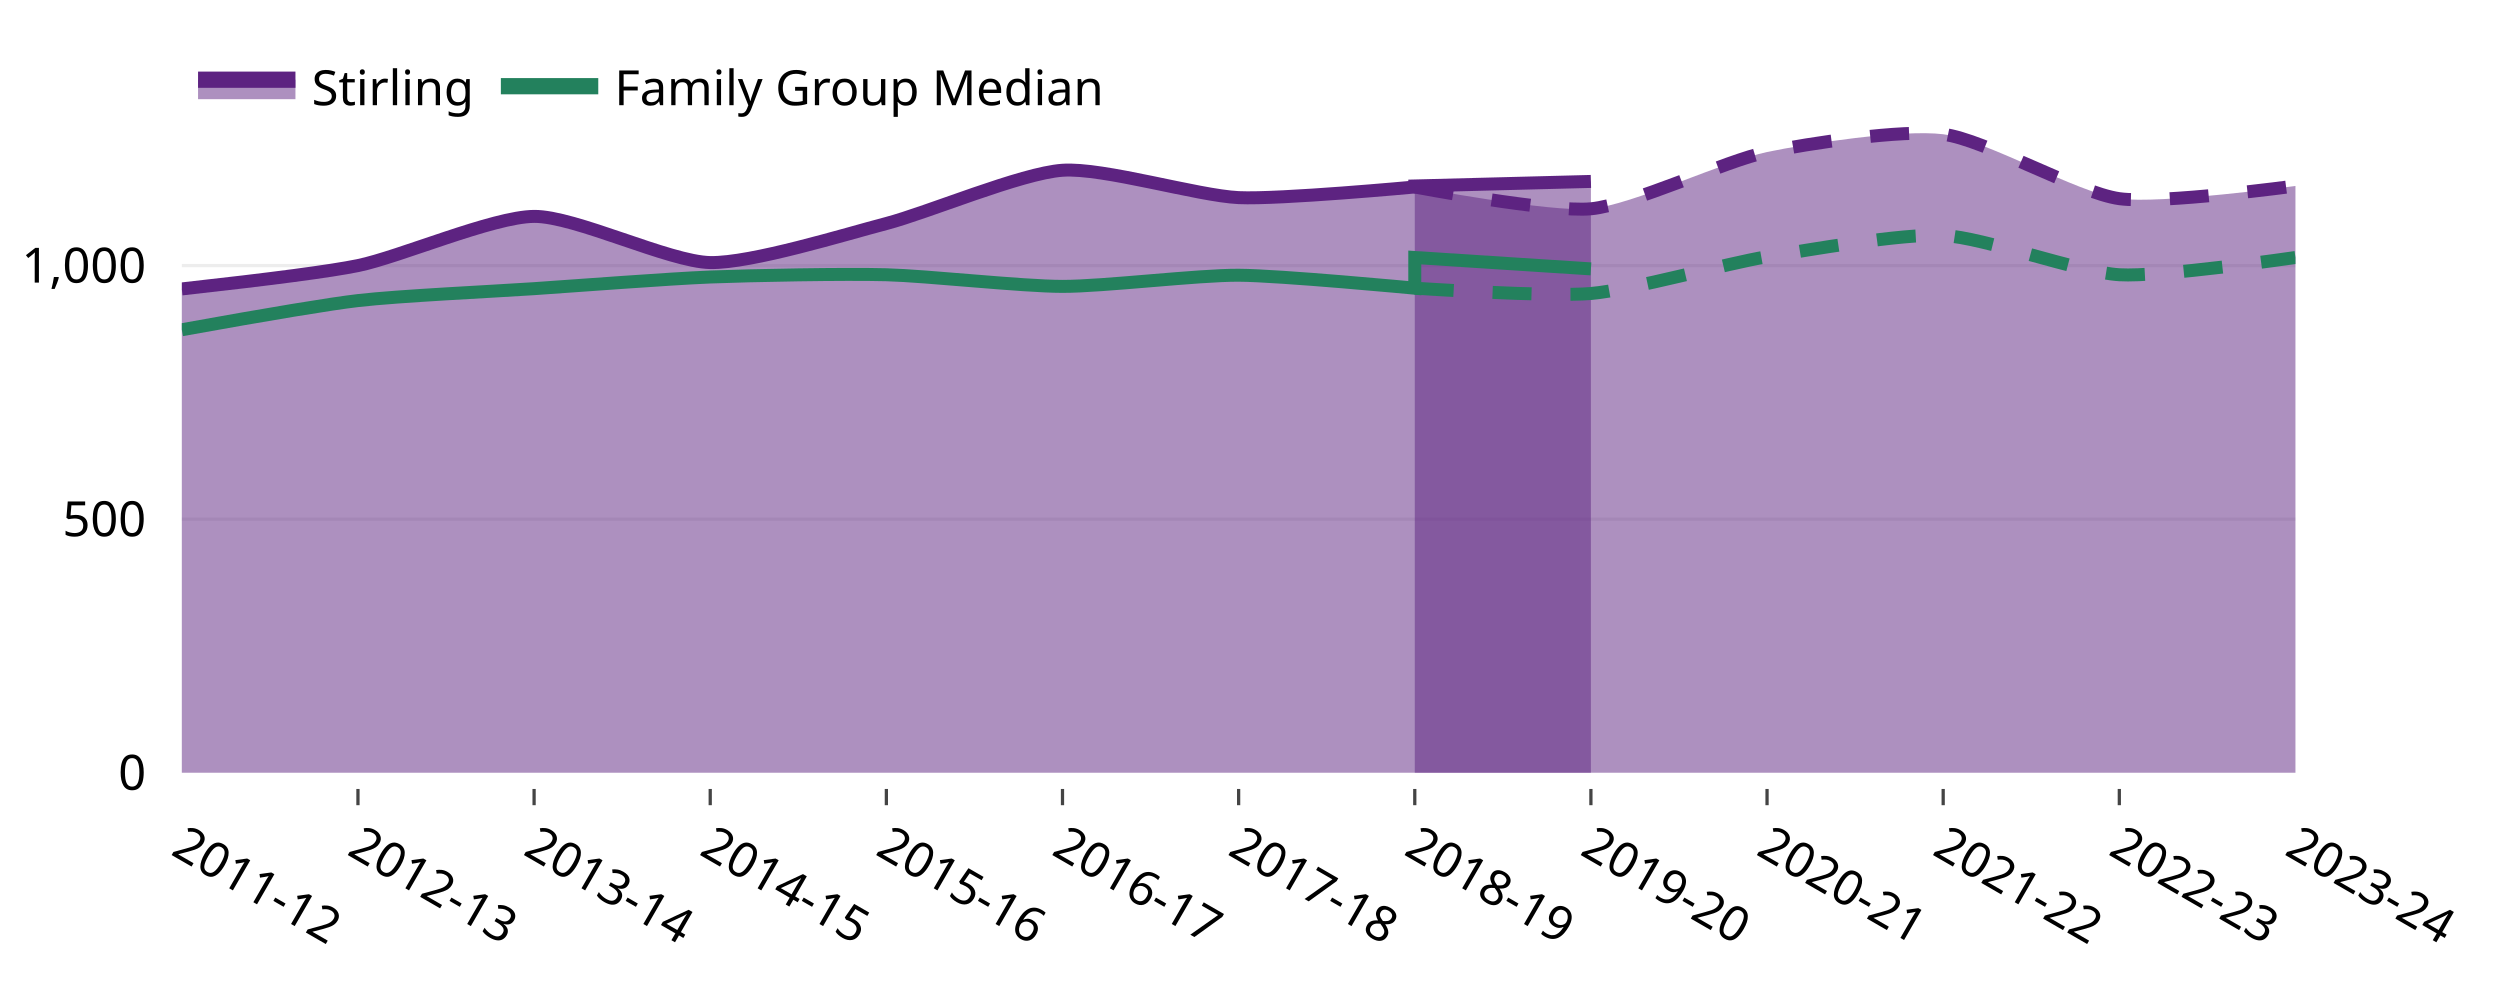
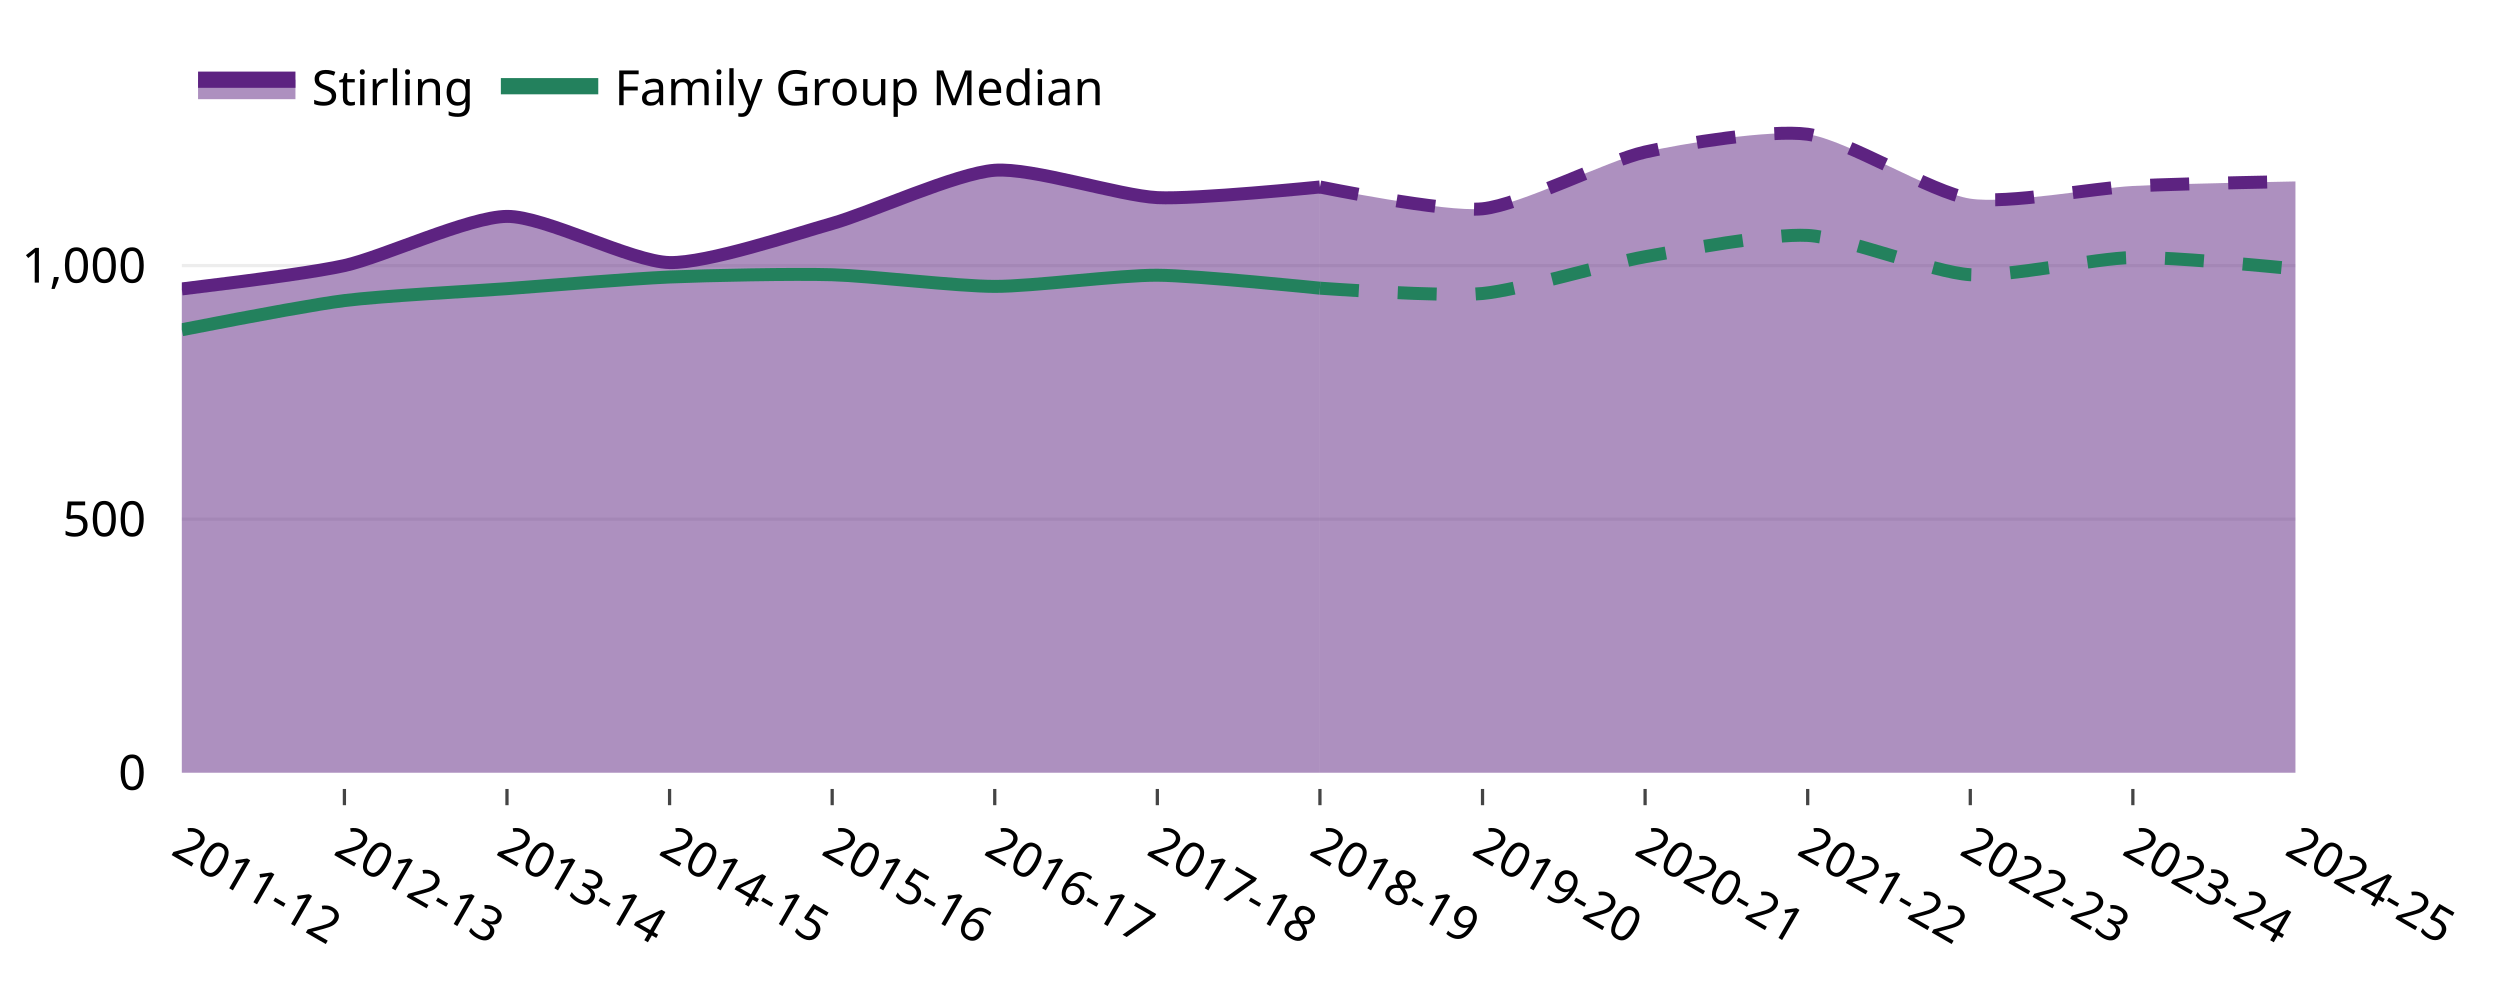
<svg xmlns="http://www.w3.org/2000/svg" class="main-svg" width="770" height="305" style="" viewBox="0 0 770 305">
  <rect x="0" y="0" width="770" height="305" style="fill: rgb(255, 255, 255); fill-opacity: 1;" />
-   <defs id="defs-52a901">
+   <defs id="defs-5ff7f1">
    <g class="clips">
-       <clipPath id="clip52a901xyplot" class="plotclip">
+       <clipPath id="clip5ff7f1xyplot" class="plotclip">
        <rect width="651" height="207" />
      </clipPath>
-       <clipPath class="axesclip" id="clip52a901x">
+       <clipPath class="axesclip" id="clip5ff7f1x">
        <rect x="56" y="0" width="651" height="305" />
      </clipPath>
-       <clipPath class="axesclip" id="clip52a901y">
+       <clipPath class="axesclip" id="clip5ff7f1y">
        <rect x="0" y="31" width="770" height="207" />
      </clipPath>
-       <clipPath class="axesclip" id="clip52a901xy">
+       <clipPath class="axesclip" id="clip5ff7f1xy">
        <rect x="56" y="31" width="651" height="207" />
      </clipPath>
    </g>
    <g class="gradients" />
    <g class="patterns" />
  </defs>
  <g class="bglayer">
    <rect class="bg" x="46" y="21" width="671" height="227" style="fill: rgb(0, 0, 0); fill-opacity: 0; stroke-width: 0;" />
  </g>
  <g class="layer-below">
    <g class="imagelayer" />
    <g class="shapelayer" />
  </g>
  <g class="cartesianlayer">
    <g class="subplot xy">
      <g class="layer-subplot">
        <g class="shapelayer" />
        <g class="imagelayer" />
      </g>
      <g class="minor-gridlayer">
        <g class="x" />
        <g class="y" />
      </g>
      <g class="gridlayer">
        <g class="x">
-           <path class="xgrid crisp" transform="translate(110.25,0)" d="M0,31v207" style="stroke: rgb(255, 255, 255); stroke-opacity: 1; stroke-width: 1px;" />
-           <path class="xgrid crisp" transform="translate(164.5,0)" d="M0,31v207" style="stroke: rgb(255, 255, 255); stroke-opacity: 1; stroke-width: 1px;" />
-           <path class="xgrid crisp" transform="translate(218.75,0)" d="M0,31v207" style="stroke: rgb(255, 255, 255); stroke-opacity: 1; stroke-width: 1px;" />
-           <path class="xgrid crisp" transform="translate(273,0)" d="M0,31v207" style="stroke: rgb(255, 255, 255); stroke-opacity: 1; stroke-width: 1px;" />
-           <path class="xgrid crisp" transform="translate(327.25,0)" d="M0,31v207" style="stroke: rgb(255, 255, 255); stroke-opacity: 1; stroke-width: 1px;" />
-           <path class="xgrid crisp" transform="translate(381.5,0)" d="M0,31v207" style="stroke: rgb(255, 255, 255); stroke-opacity: 1; stroke-width: 1px;" />
-           <path class="xgrid crisp" transform="translate(435.75,0)" d="M0,31v207" style="stroke: rgb(255, 255, 255); stroke-opacity: 1; stroke-width: 1px;" />
-           <path class="xgrid crisp" transform="translate(490,0)" d="M0,31v207" style="stroke: rgb(255, 255, 255); stroke-opacity: 1; stroke-width: 1px;" />
-           <path class="xgrid crisp" transform="translate(544.25,0)" d="M0,31v207" style="stroke: rgb(255, 255, 255); stroke-opacity: 1; stroke-width: 1px;" />
-           <path class="xgrid crisp" transform="translate(598.5,0)" d="M0,31v207" style="stroke: rgb(255, 255, 255); stroke-opacity: 1; stroke-width: 1px;" />
-           <path class="xgrid crisp" transform="translate(652.75,0)" d="M0,31v207" style="stroke: rgb(255, 255, 255); stroke-opacity: 1; stroke-width: 1px;" />
+           <path class="xgrid crisp" transform="translate(106.08,0)" d="M0,31v207" style="stroke: rgb(255, 255, 255); stroke-opacity: 1; stroke-width: 1px;" />
+           <path class="xgrid crisp" transform="translate(156.15,0)" d="M0,31v207" style="stroke: rgb(255, 255, 255); stroke-opacity: 1; stroke-width: 1px;" />
+           <path class="xgrid crisp" transform="translate(206.23,0)" d="M0,31v207" style="stroke: rgb(255, 255, 255); stroke-opacity: 1; stroke-width: 1px;" />
+           <path class="xgrid crisp" transform="translate(256.31,0)" d="M0,31v207" style="stroke: rgb(255, 255, 255); stroke-opacity: 1; stroke-width: 1px;" />
+           <path class="xgrid crisp" transform="translate(306.38,0)" d="M0,31v207" style="stroke: rgb(255, 255, 255); stroke-opacity: 1; stroke-width: 1px;" />
+           <path class="xgrid crisp" transform="translate(356.46,0)" d="M0,31v207" style="stroke: rgb(255, 255, 255); stroke-opacity: 1; stroke-width: 1px;" />
+           <path class="xgrid crisp" transform="translate(406.54,0)" d="M0,31v207" style="stroke: rgb(255, 255, 255); stroke-opacity: 1; stroke-width: 1px;" />
+           <path class="xgrid crisp" transform="translate(456.62,0)" d="M0,31v207" style="stroke: rgb(255, 255, 255); stroke-opacity: 1; stroke-width: 1px;" />
+           <path class="xgrid crisp" transform="translate(506.69,0)" d="M0,31v207" style="stroke: rgb(255, 255, 255); stroke-opacity: 1; stroke-width: 1px;" />
+           <path class="xgrid crisp" transform="translate(556.77,0)" d="M0,31v207" style="stroke: rgb(255, 255, 255); stroke-opacity: 1; stroke-width: 1px;" />
+           <path class="xgrid crisp" transform="translate(606.85,0)" d="M0,31v207" style="stroke: rgb(255, 255, 255); stroke-opacity: 1; stroke-width: 1px;" />
+           <path class="xgrid crisp" transform="translate(656.92,0)" d="M0,31v207" style="stroke: rgb(255, 255, 255); stroke-opacity: 1; stroke-width: 1px;" />
        </g>
        <g class="y">
          <path class="ygrid crisp" transform="translate(0,159.9)" d="M56,0h651" style="stroke: rgb(237, 237, 237); stroke-opacity: 1; stroke-width: 1px;" />
          <path class="ygrid crisp" transform="translate(0,81.8)" d="M56,0h651" style="stroke: rgb(237, 237, 237); stroke-opacity: 1; stroke-width: 1px;" />
        </g>
      </g>
      <g class="zerolinelayer">
        <path class="yzl zl crisp" transform="translate(0,238)" d="M56,0h651" style="stroke: rgb(255, 255, 255); stroke-opacity: 1; stroke-width: 2px;" />
      </g>
      <g class="layer-between">
        <g class="shapelayer" />
        <g class="imagelayer" />
      </g>
      <path class="xlines-below" />
      <path class="ylines-below" />
      <g class="overlines-below" />
      <g class="xaxislayer-below" />
      <g class="yaxislayer-below" />
      <g class="overaxes-below" />
      <g class="overplot">
-         <g class="xy" transform="translate(56,31)" clip-path="url(#clip52a901xyplot)">
+         <g class="xy" transform="translate(56,31)" clip-path="url(#clip5ff7f1xyplot)">
          <g class="scatterlayer mlayer">
-             <g class="trace scatter trace8cec82" style="stroke-miterlimit: 2;">
+             <g class="trace scatter traced6fea6" style="stroke-miterlimit: 2;">
              <g class="fills">
                <g>
-                   <path class="js-fill" d="M434,207L0,207L0,57.99Q41.68,53.37 54.25,50.8C67,48.19 95.83,35.75 108.5,35.65C121.14,35.55 150.06,49.63 162.75,49.87C175.38,50.11 204.4,41.14 217,37.84C229.72,34.51 258.49,22.33 271.25,21.44C283.81,20.56 312.81,29.27 325.5,29.87C338.13,30.46 379.75,26.59 379.75,26.59C379.75,26.59 379.75,26.59 379.75,26.59C379.75,26.59 379.75,26.28 379.75,26.28C379.75,26.28 379.75,26.28 379.75,26.28Q379.75,26.28 434,24.88" style="fill: rgb(93, 35, 129); fill-opacity: 0.5; stroke-width: 0;" />
+                   <path class="js-fill" d="M350.54,207L0,207L0,57.99Q38.49,53.37 50.08,50.8C61.86,48.19 88.45,35.75 100.15,35.65C111.82,35.55 138.51,49.63 150.23,49.87C161.88,50.11 188.69,41.13 200.31,37.84C212.06,34.51 238.59,22.32 250.38,21.44C261.96,20.57 288.74,29.28 300.46,29.87C312.11,30.46 350.54,26.59 350.54,26.59Q350.54,26.59 350.54,26.59" style="fill: rgb(93, 35, 129); fill-opacity: 0.5; stroke-width: 0;" />
                </g>
              </g>
              <g class="errorbars" />
              <g class="lines">
-                 <path class="js-line" d="M0,57.99Q41.68,53.37 54.25,50.8C67,48.19 95.83,35.75 108.5,35.65C121.14,35.55 150.06,49.63 162.75,49.87C175.38,50.11 204.4,41.14 217,37.84C229.72,34.51 258.49,22.33 271.25,21.44C283.81,20.56 312.81,29.27 325.5,29.87C338.13,30.46 379.75,26.59 379.75,26.59C379.75,26.59 379.75,26.59 379.75,26.59C379.75,26.59 379.75,26.28 379.75,26.28C379.75,26.28 379.75,26.28 379.75,26.28Q379.75,26.28 434,24.88" style="vector-effect: none; fill: none; stroke: rgb(93, 35, 129); stroke-opacity: 1; stroke-width: 4px; opacity: 1;" />
-               </g>
-               <g class="points" />
-               <g class="text" />
-             </g>
-             <g class="trace scatter trace6d41d6" style="stroke-miterlimit: 2;">
+                 <path class="js-line" d="M0,57.99Q38.49,53.37 50.08,50.8C61.86,48.19 88.45,35.75 100.15,35.65C111.82,35.55 138.51,49.63 150.23,49.87C161.88,50.11 188.69,41.13 200.31,37.84C212.06,34.51 238.59,22.32 250.38,21.44C261.96,20.57 288.74,29.28 300.46,29.87C312.11,30.46 350.54,26.59 350.54,26.59Q350.54,26.59 350.54,26.59" style="vector-effect: none; fill: none; stroke: rgb(93, 35, 129); stroke-opacity: 1; stroke-width: 4px; opacity: 1;" />
+               </g>
+               <g class="points" />
+               <g class="text" />
+             </g>
+             <g class="trace scatter trace2a9458" style="stroke-miterlimit: 2;">
              <g class="fills">
                <g>
-                   <path class="js-fill" d="M651,207L379.75,207L379.75,26.59Q379.75,26.59 379.75,26.59C379.75,26.59 421.47,34.5 434,33.31C446.79,32.1 475.45,18.5 488.25,15.82C500.77,13.2 530.02,8.78 542.5,10.35C555.35,11.96 583.9,28.39 596.75,30.19C609.22,31.94 651,26.28 651,26.28Q651,26.28 651,26.28" style="fill: rgb(93, 35, 129); fill-opacity: 0.5; stroke-width: 0;" />
+                   <path class="js-fill" d="M651,207L350.54,207L350.54,26.59Q350.54,26.59 350.54,26.59C350.54,26.59 389.07,34.48 400.62,33.31C412.45,32.11 438.85,18.5 450.69,15.82C462.23,13.21 489.27,8.8 500.77,10.35C512.66,11.95 538.95,28.4 550.85,30.19C562.34,31.92 589.23,26.9 600.92,26.28Q612.6,25.66 651,24.88" style="fill: rgb(93, 35, 129); fill-opacity: 0.5; stroke-width: 0;" />
                </g>
              </g>
              <g class="errorbars" />
              <g class="lines">
-                 <path class="js-line" d="M379.75,26.59Q379.75,26.59 379.75,26.59C379.75,26.59 421.47,34.5 434,33.31C446.79,32.1 475.45,18.5 488.25,15.82C500.77,13.2 530.02,8.78 542.5,10.35C555.35,11.96 583.9,28.39 596.75,30.19C609.22,31.94 651,26.28 651,26.28Q651,26.28 651,26.28" style="vector-effect: none; fill: none; stroke: rgb(93, 35, 129); stroke-opacity: 1; stroke-dasharray: 12px, 12px; stroke-width: 4px; opacity: 1;" />
-               </g>
-               <g class="points" />
-               <g class="text" />
-             </g>
-             <g class="trace scatter trace5f63b0" style="stroke-miterlimit: 2; opacity: 1;">
+                 <path class="js-line" d="M350.54,26.59Q350.54,26.59 350.54,26.59C350.54,26.59 389.07,34.48 400.62,33.31C412.45,32.11 438.85,18.5 450.69,15.82C462.23,13.21 489.27,8.8 500.77,10.35C512.66,11.95 538.95,28.4 550.85,30.19C562.34,31.92 589.23,26.9 600.92,26.28Q612.6,25.66 651,24.88" style="vector-effect: none; fill: none; stroke: rgb(93, 35, 129); stroke-opacity: 1; stroke-dasharray: 12px, 12px; stroke-width: 4px; opacity: 1;" />
+               </g>
+               <g class="points" />
+               <g class="text" />
+             </g>
+             <g class="trace scatter trace04dcf4" style="stroke-miterlimit: 2; opacity: 1;">
              <g class="fills" />
              <g class="errorbars" />
              <g class="lines">
-                 <path class="js-line" d="M0,70.56Q41.56,63.06 54.25,61.58C66.87,60.11 95.84,58.76 108.5,57.91C121.16,57.06 150.09,54.82 162.75,54.32C175.4,53.82 204.35,53.28 217,53.62C229.66,53.96 258.59,57.19 271.25,57.21C283.91,57.23 312.84,53.71 325.5,53.77C338.16,53.83 379.75,57.76 379.75,57.76C379.75,57.76 379.75,57.76 379.75,57.76C379.75,57.76 379.75,48.31 379.75,48.31C379.75,48.31 379.75,48.31 379.75,48.31Q379.75,48.31 434,51.82" style="vector-effect: none; fill: none; stroke: rgb(35, 129, 93); stroke-opacity: 1; stroke-width: 4px; opacity: 1;" />
-               </g>
-               <g class="points" />
-               <g class="text" />
-             </g>
-             <g class="trace scatter traceeccc88" style="stroke-miterlimit: 2; opacity: 1;">
+                 <path class="js-line" d="M0,70.56Q38.36,63.06 50.08,61.58C61.73,60.11 88.47,58.76 100.15,57.91C111.83,57.06 138.54,54.82 150.23,54.32C161.91,53.82 188.63,53.28 200.31,53.62C212,53.96 238.7,57.19 250.38,57.21C262.06,57.23 288.78,53.71 300.46,53.77C312.15,53.83 350.54,57.76 350.54,57.76Q350.54,57.76 350.54,57.76" style="vector-effect: none; fill: none; stroke: rgb(35, 129, 93); stroke-opacity: 1; stroke-width: 4px; opacity: 1;" />
+               </g>
+               <g class="points" />
+               <g class="text" />
+             </g>
+             <g class="trace scatter tracec85bb1" style="stroke-miterlimit: 2; opacity: 1;">
              <g class="fills" />
              <g class="errorbars" />
              <g class="lines">
-                 <path class="js-line" d="M379.75,57.76Q379.75,57.76 379.75,57.76C379.75,57.76 421.41,60.51 434,59.4C446.73,58.28 475.55,50.16 488.25,48.07C500.86,45.99 529.9,40.88 542.5,41.51C555.21,42.14 584.03,52.84 596.75,53.62C609.35,54.39 651,48.31 651,48.31Q651,48.31 651,48.31" style="vector-effect: none; fill: none; stroke: rgb(35, 129, 93); stroke-opacity: 1; stroke-dasharray: 12px, 12px; stroke-width: 4px; opacity: 1;" />
+                 <path class="js-line" d="M350.54,57.76Q350.54,57.76 350.54,57.76C350.54,57.76 389.01,60.51 400.62,59.4C412.38,58.28 438.96,50.16 450.69,48.07C462.33,46 489.14,40.89 500.77,41.51C512.51,42.14 539.1,52.85 550.85,53.62C562.47,54.39 589.23,48.52 600.92,48.31Q612.6,48.1 651,51.82" style="vector-effect: none; fill: none; stroke: rgb(35, 129, 93); stroke-opacity: 1; stroke-dasharray: 12px, 12px; stroke-width: 4px; opacity: 1;" />
              </g>
              <g class="points" />
              <g class="text" />
            </g>
          </g>
        </g>
      </g>
      <g class="zerolinelayer-above" />
      <path class="xlines-above crisp" d="" style="fill: none; stroke-width: 1px; stroke: rgb(0, 0, 0); stroke-opacity: 0;" />
      <path class="ylines-above crisp" d="M0,0" style="fill: none;" />
      <g class="overlines-above" />
      <g class="xaxislayer-above">
-         <path class="xtick ticks crisp" d="M0,248v-5" transform="translate(110.25,0)" style="stroke: rgb(68, 68, 68); stroke-opacity: 1; stroke-width: 1px;" />
-         <path class="xtick ticks crisp" d="M0,248v-5" transform="translate(164.5,0)" style="stroke: rgb(68, 68, 68); stroke-opacity: 1; stroke-width: 1px;" />
-         <path class="xtick ticks crisp" d="M0,248v-5" transform="translate(218.75,0)" style="stroke: rgb(68, 68, 68); stroke-opacity: 1; stroke-width: 1px;" />
-         <path class="xtick ticks crisp" d="M0,248v-5" transform="translate(273,0)" style="stroke: rgb(68, 68, 68); stroke-opacity: 1; stroke-width: 1px;" />
-         <path class="xtick ticks crisp" d="M0,248v-5" transform="translate(327.25,0)" style="stroke: rgb(68, 68, 68); stroke-opacity: 1; stroke-width: 1px;" />
-         <path class="xtick ticks crisp" d="M0,248v-5" transform="translate(381.5,0)" style="stroke: rgb(68, 68, 68); stroke-opacity: 1; stroke-width: 1px;" />
-         <path class="xtick ticks crisp" d="M0,248v-5" transform="translate(435.75,0)" style="stroke: rgb(68, 68, 68); stroke-opacity: 1; stroke-width: 1px;" />
-         <path class="xtick ticks crisp" d="M0,248v-5" transform="translate(490,0)" style="stroke: rgb(68, 68, 68); stroke-opacity: 1; stroke-width: 1px;" />
-         <path class="xtick ticks crisp" d="M0,248v-5" transform="translate(544.25,0)" style="stroke: rgb(68, 68, 68); stroke-opacity: 1; stroke-width: 1px;" />
-         <path class="xtick ticks crisp" d="M0,248v-5" transform="translate(598.5,0)" style="stroke: rgb(68, 68, 68); stroke-opacity: 1; stroke-width: 1px;" />
-         <path class="xtick ticks crisp" d="M0,248v-5" transform="translate(652.75,0)" style="stroke: rgb(68, 68, 68); stroke-opacity: 1; stroke-width: 1px;" />
+         <path class="xtick ticks crisp" d="M0,248v-5" transform="translate(106.08,0)" style="stroke: rgb(68, 68, 68); stroke-opacity: 1; stroke-width: 1px;" />
+         <path class="xtick ticks crisp" d="M0,248v-5" transform="translate(156.15,0)" style="stroke: rgb(68, 68, 68); stroke-opacity: 1; stroke-width: 1px;" />
+         <path class="xtick ticks crisp" d="M0,248v-5" transform="translate(206.23,0)" style="stroke: rgb(68, 68, 68); stroke-opacity: 1; stroke-width: 1px;" />
+         <path class="xtick ticks crisp" d="M0,248v-5" transform="translate(256.31,0)" style="stroke: rgb(68, 68, 68); stroke-opacity: 1; stroke-width: 1px;" />
+         <path class="xtick ticks crisp" d="M0,248v-5" transform="translate(306.38,0)" style="stroke: rgb(68, 68, 68); stroke-opacity: 1; stroke-width: 1px;" />
+         <path class="xtick ticks crisp" d="M0,248v-5" transform="translate(356.46,0)" style="stroke: rgb(68, 68, 68); stroke-opacity: 1; stroke-width: 1px;" />
+         <path class="xtick ticks crisp" d="M0,248v-5" transform="translate(406.54,0)" style="stroke: rgb(68, 68, 68); stroke-opacity: 1; stroke-width: 1px;" />
+         <path class="xtick ticks crisp" d="M0,248v-5" transform="translate(456.62,0)" style="stroke: rgb(68, 68, 68); stroke-opacity: 1; stroke-width: 1px;" />
+         <path class="xtick ticks crisp" d="M0,248v-5" transform="translate(506.69,0)" style="stroke: rgb(68, 68, 68); stroke-opacity: 1; stroke-width: 1px;" />
+         <path class="xtick ticks crisp" d="M0,248v-5" transform="translate(556.77,0)" style="stroke: rgb(68, 68, 68); stroke-opacity: 1; stroke-width: 1px;" />
+         <path class="xtick ticks crisp" d="M0,248v-5" transform="translate(606.85,0)" style="stroke: rgb(68, 68, 68); stroke-opacity: 1; stroke-width: 1px;" />
+         <path class="xtick ticks crisp" d="M0,248v-5" transform="translate(656.92,0)" style="stroke: rgb(68, 68, 68); stroke-opacity: 1; stroke-width: 1px;" />
        <g class="xtick">
          <text text-anchor="start" x="0" y="264" transform="translate(56,0) rotate(30,0,256.5)" style="font-family: 'Segoe UI Semibold'; font-size: 15px; fill: rgb(0, 0, 0); fill-opacity: 1; white-space: pre;">2011-12</text>
        </g>
        <g class="xtick">
-           <text text-anchor="start" x="0" y="264" transform="translate(110.25,0) rotate(30,0,256.5)" style="font-family: 'Segoe UI Semibold'; font-size: 15px; fill: rgb(0, 0, 0); fill-opacity: 1; white-space: pre;">2012-13</text>
-         </g>
-         <g class="xtick">
-           <text text-anchor="start" x="0" y="264" transform="translate(164.5,0) rotate(30,0,256.5)" style="font-family: 'Segoe UI Semibold'; font-size: 15px; fill: rgb(0, 0, 0); fill-opacity: 1; white-space: pre;">2013-14</text>
-         </g>
-         <g class="xtick">
-           <text text-anchor="start" x="0" y="264" transform="translate(218.75,0) rotate(30,0,256.5)" style="font-family: 'Segoe UI Semibold'; font-size: 15px; fill: rgb(0, 0, 0); fill-opacity: 1; white-space: pre;">2014-15</text>
-         </g>
-         <g class="xtick">
-           <text text-anchor="start" x="0" y="264" transform="translate(273,0) rotate(30,0,256.5)" style="font-family: 'Segoe UI Semibold'; font-size: 15px; fill: rgb(0, 0, 0); fill-opacity: 1; white-space: pre;">2015-16</text>
-         </g>
-         <g class="xtick">
-           <text text-anchor="start" x="0" y="264" transform="translate(327.25,0) rotate(30,0,256.5)" style="font-family: 'Segoe UI Semibold'; font-size: 15px; fill: rgb(0, 0, 0); fill-opacity: 1; white-space: pre;">2016-17</text>
-         </g>
-         <g class="xtick">
-           <text text-anchor="start" x="0" y="264" transform="translate(381.5,0) rotate(30,0,256.5)" style="font-family: 'Segoe UI Semibold'; font-size: 15px; fill: rgb(0, 0, 0); fill-opacity: 1; white-space: pre;">2017-18</text>
-         </g>
-         <g class="xtick">
-           <text text-anchor="start" x="0" y="264" transform="translate(435.75,0) rotate(30,0,256.5)" style="font-family: 'Segoe UI Semibold'; font-size: 15px; fill: rgb(0, 0, 0); fill-opacity: 1; white-space: pre;">2018-19</text>
-         </g>
-         <g class="xtick">
-           <text text-anchor="start" x="0" y="264" transform="translate(490,0) rotate(30,0,256.5)" style="font-family: 'Segoe UI Semibold'; font-size: 15px; fill: rgb(0, 0, 0); fill-opacity: 1; white-space: pre;">2019-20</text>
-         </g>
-         <g class="xtick">
-           <text text-anchor="start" x="0" y="264" transform="translate(544.25,0) rotate(30,0,256.5)" style="font-family: 'Segoe UI Semibold'; font-size: 15px; fill: rgb(0, 0, 0); fill-opacity: 1; white-space: pre;">2020-21</text>
-         </g>
-         <g class="xtick">
-           <text text-anchor="start" x="0" y="264" transform="translate(598.5,0) rotate(30,0,256.5)" style="font-family: 'Segoe UI Semibold'; font-size: 15px; fill: rgb(0, 0, 0); fill-opacity: 1; white-space: pre;">2021-22</text>
-         </g>
-         <g class="xtick">
-           <text text-anchor="start" x="0" y="264" transform="translate(652.75,0) rotate(30,0,256.5)" style="font-family: 'Segoe UI Semibold'; font-size: 15px; fill: rgb(0, 0, 0); fill-opacity: 1; white-space: pre;">2022-23</text>
-         </g>
-         <g class="xtick">
-           <text text-anchor="start" x="0" y="264" transform="translate(707,0) rotate(30,0,256.5)" style="font-family: 'Segoe UI Semibold'; font-size: 15px; fill: rgb(0, 0, 0); fill-opacity: 1; white-space: pre;">2023-24</text>
+           <text text-anchor="start" x="0" y="264" transform="translate(106.08,0) rotate(30,0,256.5)" style="font-family: 'Segoe UI Semibold'; font-size: 15px; fill: rgb(0, 0, 0); fill-opacity: 1; white-space: pre;">2012-13</text>
+         </g>
+         <g class="xtick">
+           <text text-anchor="start" x="0" y="264" transform="translate(156.15,0) rotate(30,0,256.5)" style="font-family: 'Segoe UI Semibold'; font-size: 15px; fill: rgb(0, 0, 0); fill-opacity: 1; white-space: pre;">2013-14</text>
+         </g>
+         <g class="xtick">
+           <text text-anchor="start" x="0" y="264" transform="translate(206.23,0) rotate(30,0,256.5)" style="font-family: 'Segoe UI Semibold'; font-size: 15px; fill: rgb(0, 0, 0); fill-opacity: 1; white-space: pre;">2014-15</text>
+         </g>
+         <g class="xtick">
+           <text text-anchor="start" x="0" y="264" transform="translate(256.31,0) rotate(30,0,256.5)" style="font-family: 'Segoe UI Semibold'; font-size: 15px; fill: rgb(0, 0, 0); fill-opacity: 1; white-space: pre;">2015-16</text>
+         </g>
+         <g class="xtick">
+           <text text-anchor="start" x="0" y="264" transform="translate(306.38,0) rotate(30,0,256.5)" style="font-family: 'Segoe UI Semibold'; font-size: 15px; fill: rgb(0, 0, 0); fill-opacity: 1; white-space: pre;">2016-17</text>
+         </g>
+         <g class="xtick">
+           <text text-anchor="start" x="0" y="264" transform="translate(356.46,0) rotate(30,0,256.5)" style="font-family: 'Segoe UI Semibold'; font-size: 15px; fill: rgb(0, 0, 0); fill-opacity: 1; white-space: pre;">2017-18</text>
+         </g>
+         <g class="xtick">
+           <text text-anchor="start" x="0" y="264" transform="translate(406.54,0) rotate(30,0,256.5)" style="font-family: 'Segoe UI Semibold'; font-size: 15px; fill: rgb(0, 0, 0); fill-opacity: 1; white-space: pre;">2018-19</text>
+         </g>
+         <g class="xtick">
+           <text text-anchor="start" x="0" y="264" transform="translate(456.62,0) rotate(30,0,256.5)" style="font-family: 'Segoe UI Semibold'; font-size: 15px; fill: rgb(0, 0, 0); fill-opacity: 1; white-space: pre;">2019-20</text>
+         </g>
+         <g class="xtick">
+           <text text-anchor="start" x="0" y="264" transform="translate(506.69,0) rotate(30,0,256.5)" style="font-family: 'Segoe UI Semibold'; font-size: 15px; fill: rgb(0, 0, 0); fill-opacity: 1; white-space: pre;">2020-21</text>
+         </g>
+         <g class="xtick">
+           <text text-anchor="start" x="0" y="264" transform="translate(556.77,0) rotate(30,0,256.5)" style="font-family: 'Segoe UI Semibold'; font-size: 15px; fill: rgb(0, 0, 0); fill-opacity: 1; white-space: pre;">2021-22</text>
+         </g>
+         <g class="xtick">
+           <text text-anchor="start" x="0" y="264" transform="translate(606.85,0) rotate(30,0,256.5)" style="font-family: 'Segoe UI Semibold'; font-size: 15px; fill: rgb(0, 0, 0); fill-opacity: 1; white-space: pre;">2022-23</text>
+         </g>
+         <g class="xtick">
+           <text text-anchor="start" x="0" y="264" transform="translate(656.92,0) rotate(30,0,256.5)" style="font-family: 'Segoe UI Semibold'; font-size: 15px; fill: rgb(0, 0, 0); fill-opacity: 1; white-space: pre;">2023-24</text>
+         </g>
+         <g class="xtick">
+           <text text-anchor="start" x="0" y="264" transform="translate(707,0) rotate(30,0,256.5)" style="font-family: 'Segoe UI Semibold'; font-size: 15px; fill: rgb(0, 0, 0); fill-opacity: 1; white-space: pre;">2024-25</text>
        </g>
      </g>
      <g class="yaxislayer-above">
        <g class="ytick">
          <text text-anchor="end" x="45" y="5.25" transform="translate(0,238)" style="font-family: 'Segoe UI Semibold'; font-size: 15px; fill: rgb(0, 0, 0); fill-opacity: 1; white-space: pre;">0</text>
        </g>
        <g class="ytick">
          <text text-anchor="end" x="45" y="5.25" style="font-family: 'Segoe UI Semibold'; font-size: 15px; fill: rgb(0, 0, 0); fill-opacity: 1; white-space: pre;" transform="translate(0,159.9)">500</text>
        </g>
        <g class="ytick">
          <text text-anchor="end" x="45" y="5.25" style="font-family: 'Segoe UI Semibold'; font-size: 15px; fill: rgb(0, 0, 0); fill-opacity: 1; white-space: pre;" transform="translate(0,81.8)">1,000</text>
        </g>
      </g>
      <g class="overaxes-above" />
    </g>
  </g>
  <g class="polarlayer" />
  <g class="smithlayer" />
  <g class="ternarylayer" />
  <g class="geolayer" />
  <g class="funnelarealayer" />
  <g class="pielayer" />
  <g class="iciclelayer" />
  <g class="treemaplayer" />
  <g class="sunburstlayer" />
  <g class="glimages" />
-   <defs id="topdefs-52a901">
+   <defs id="topdefs-5ff7f1">
    <g class="clips" />
-     <clipPath id="legend52a901">
+     <clipPath id="legend5ff7f1">
      <rect width="285" height="33" x="0" y="0" />
    </clipPath>
  </defs>
  <g class="layer-above">
    <g class="imagelayer" />
    <g class="shapelayer" />
  </g>
  <g class="infolayer">
    <g class="legend" pointer-events="all" transform="translate(56,10.3)">
      <rect class="bg" shape-rendering="crispEdges" style="stroke: rgb(68, 68, 68); stroke-opacity: 1; fill: rgb(0, 0, 0); fill-opacity: 0; stroke-width: 0px;" width="285" height="33" x="0" y="0" />
-       <g class="scrollbox" transform="" clip-path="url(#legend52a901)">
+       <g class="scrollbox" transform="" clip-path="url(#legend5ff7f1)">
        <g class="groups">
          <g class="traces" transform="translate(0,16.25)" style="opacity: 1;">
            <text class="legendtext" text-anchor="start" x="40" y="5.85" style="font-family: 'Segoe UI Semibold'; font-size: 15px; fill: rgb(0, 0, 0); fill-opacity: 1; white-space: pre;">Stirling</text>
            <g class="layers">
              <g class="legendfill">
                <path class="js-fill" d="M5,-2h30v6h-30z" style="stroke-width: 0; fill: rgb(93, 35, 129); fill-opacity: 0.5;" />
              </g>
              <g class="legendlines">
                <path class="js-line" d="M5,-2h30" style="fill: none; stroke: rgb(93, 35, 129); stroke-opacity: 1; stroke-width: 5px;" />
              </g>
              <g class="legendsymbols">
                <g class="legendpoints" />
              </g>
            </g>
            <rect class="legendtoggle" x="0" y="-11.25" width="90.766" height="22.5" style="fill: rgb(0, 0, 0); fill-opacity: 0;" />
          </g>
          <g class="traces" transform="translate(93.26562,16.25)" style="opacity: 1;">
            <text class="legendtext" text-anchor="start" x="40" y="5.85" style="font-family: 'Segoe UI Semibold'; font-size: 15px; fill: rgb(0, 0, 0); fill-opacity: 1; white-space: pre;">Family Group Median</text>
            <g class="layers" style="opacity: 1;">
              <g class="legendfill" />
              <g class="legendlines">
                <path class="js-line" d="M5,0h30" style="fill: none; stroke: rgb(35, 129, 93); stroke-opacity: 1; stroke-width: 5px;" />
              </g>
              <g class="legendsymbols">
                <g class="legendpoints" />
              </g>
            </g>
            <rect class="legendtoggle" x="0" y="-11.25" width="188.602" height="22.5" style="fill: rgb(0, 0, 0); fill-opacity: 0;" />
          </g>
        </g>
      </g>
      <rect class="scrollbar" rx="20" ry="3" width="0" height="0" style="fill: rgb(128, 139, 164); fill-opacity: 1;" x="0" y="0" />
    </g>
    <g class="g-gtitle" />
    <g class="g-xtitle" />
    <g class="g-ytitle" />
  </g>
</svg>
